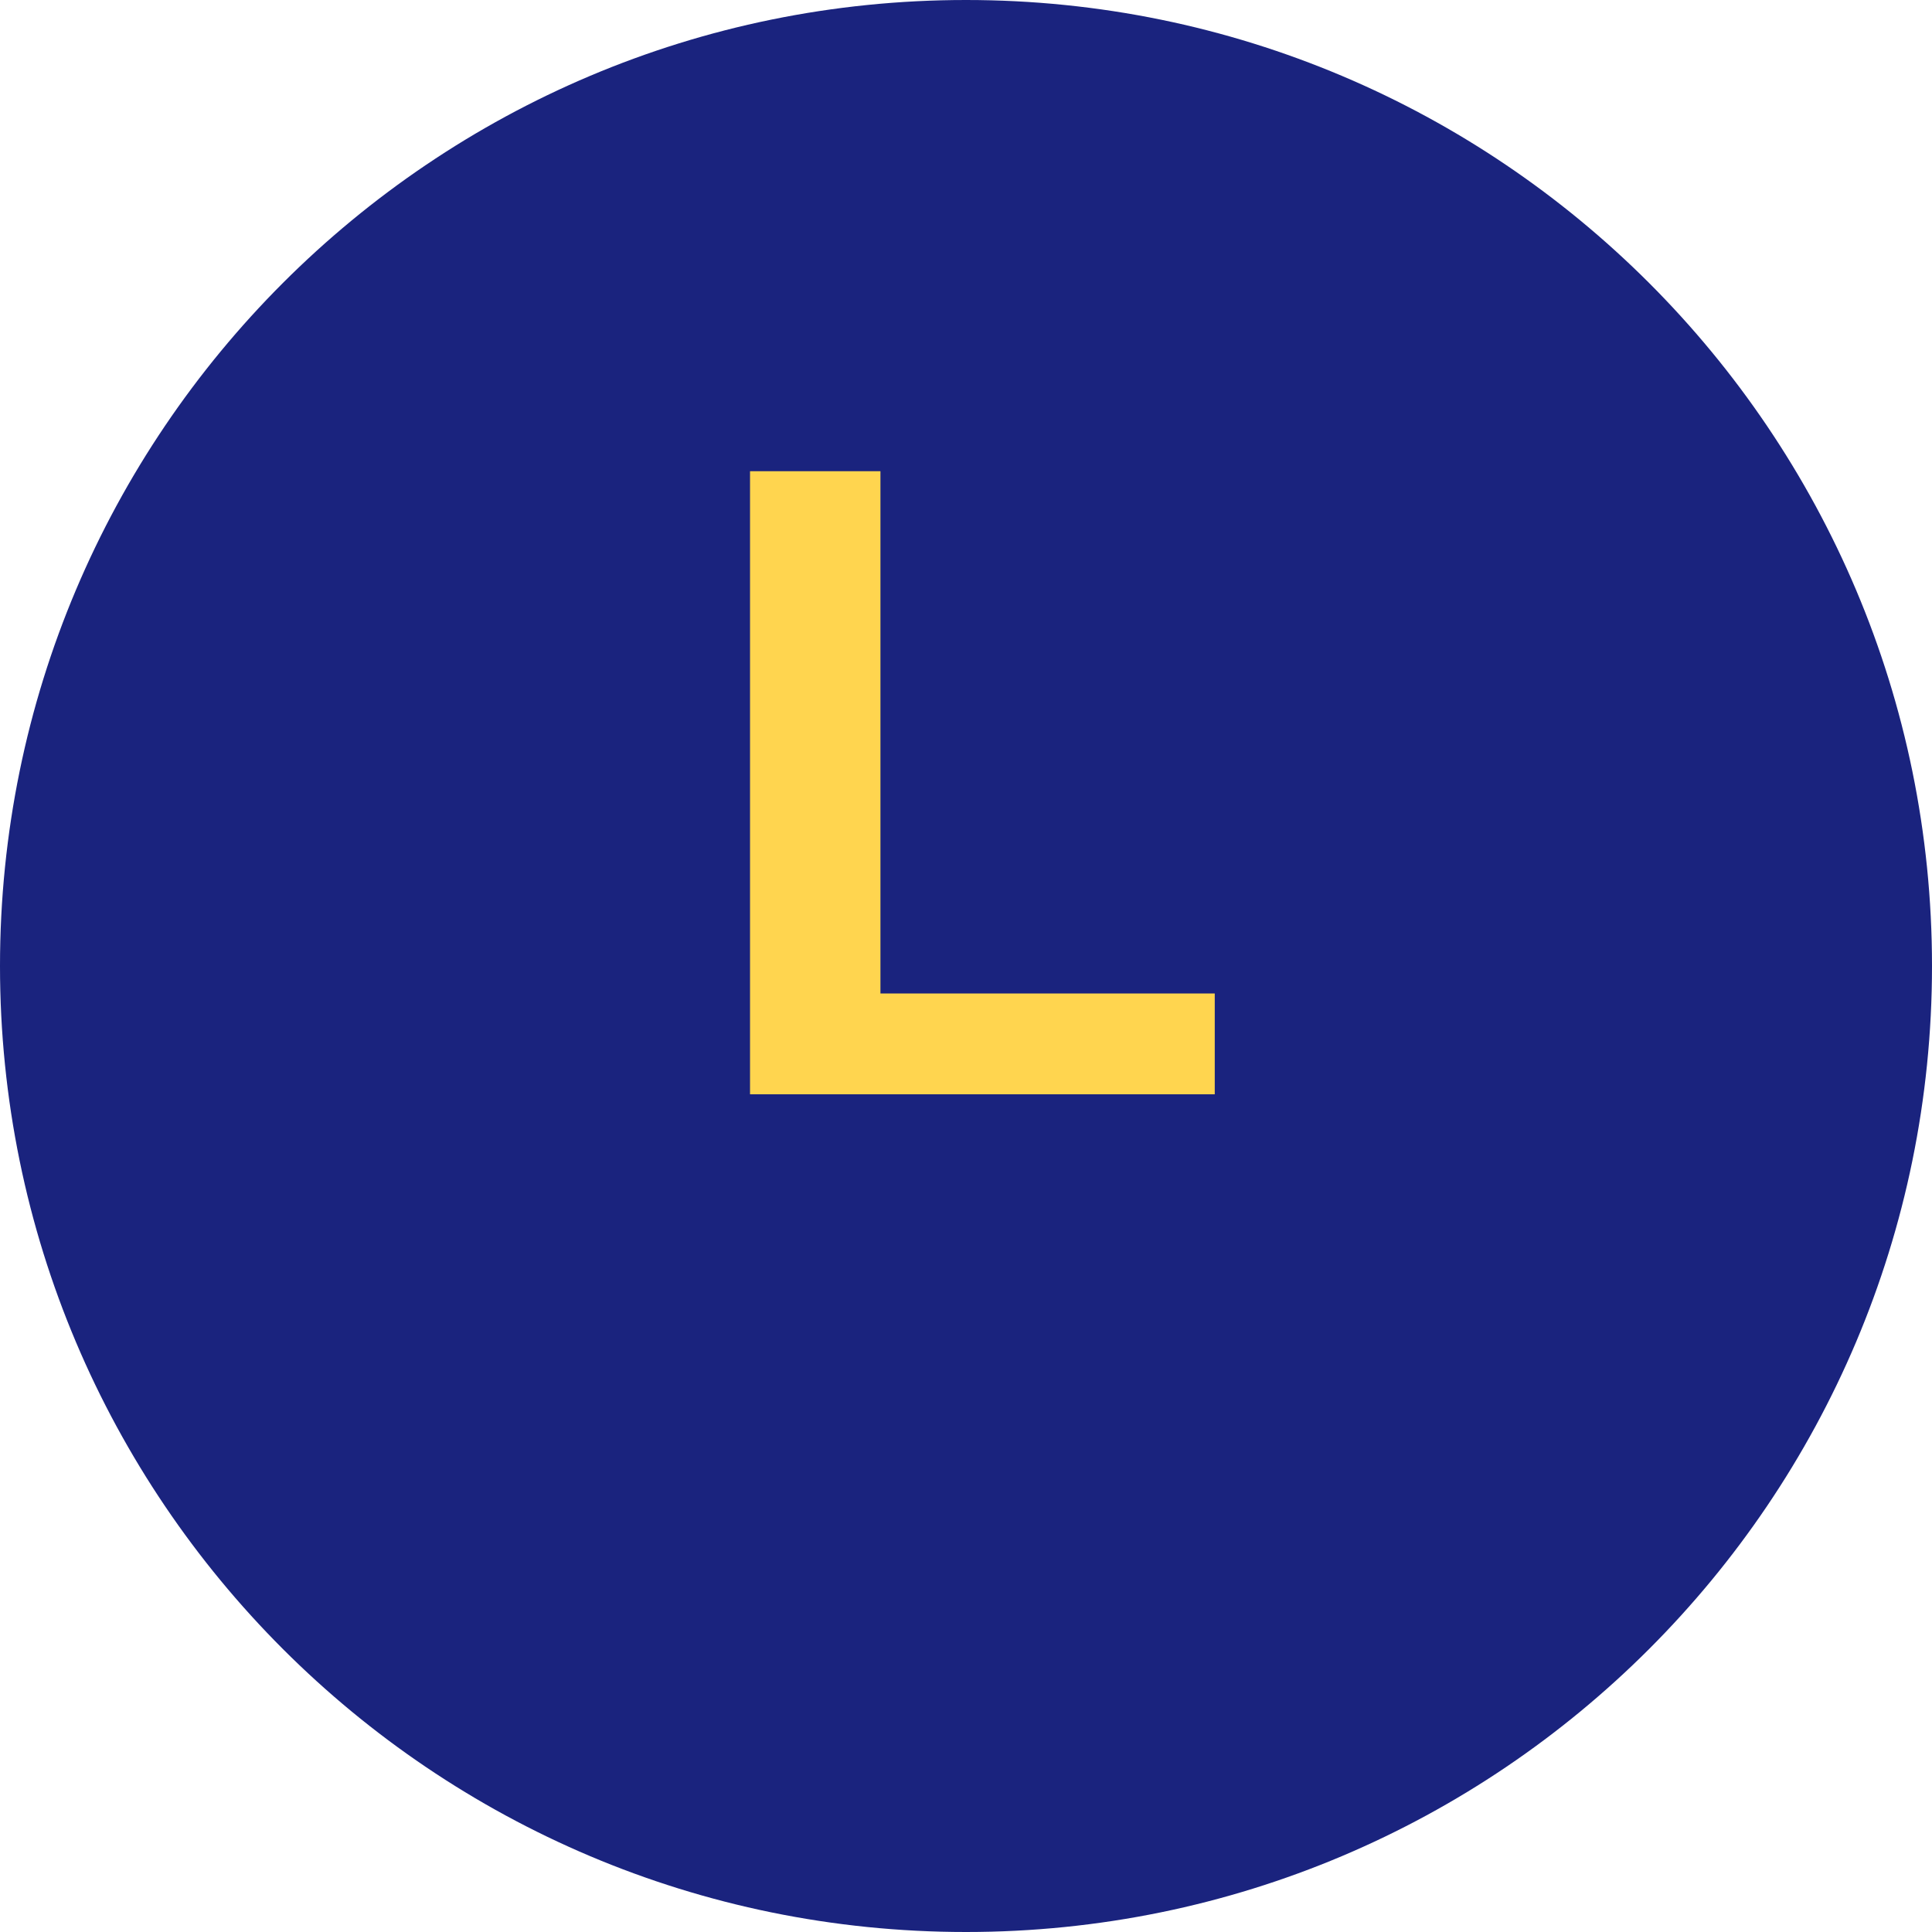
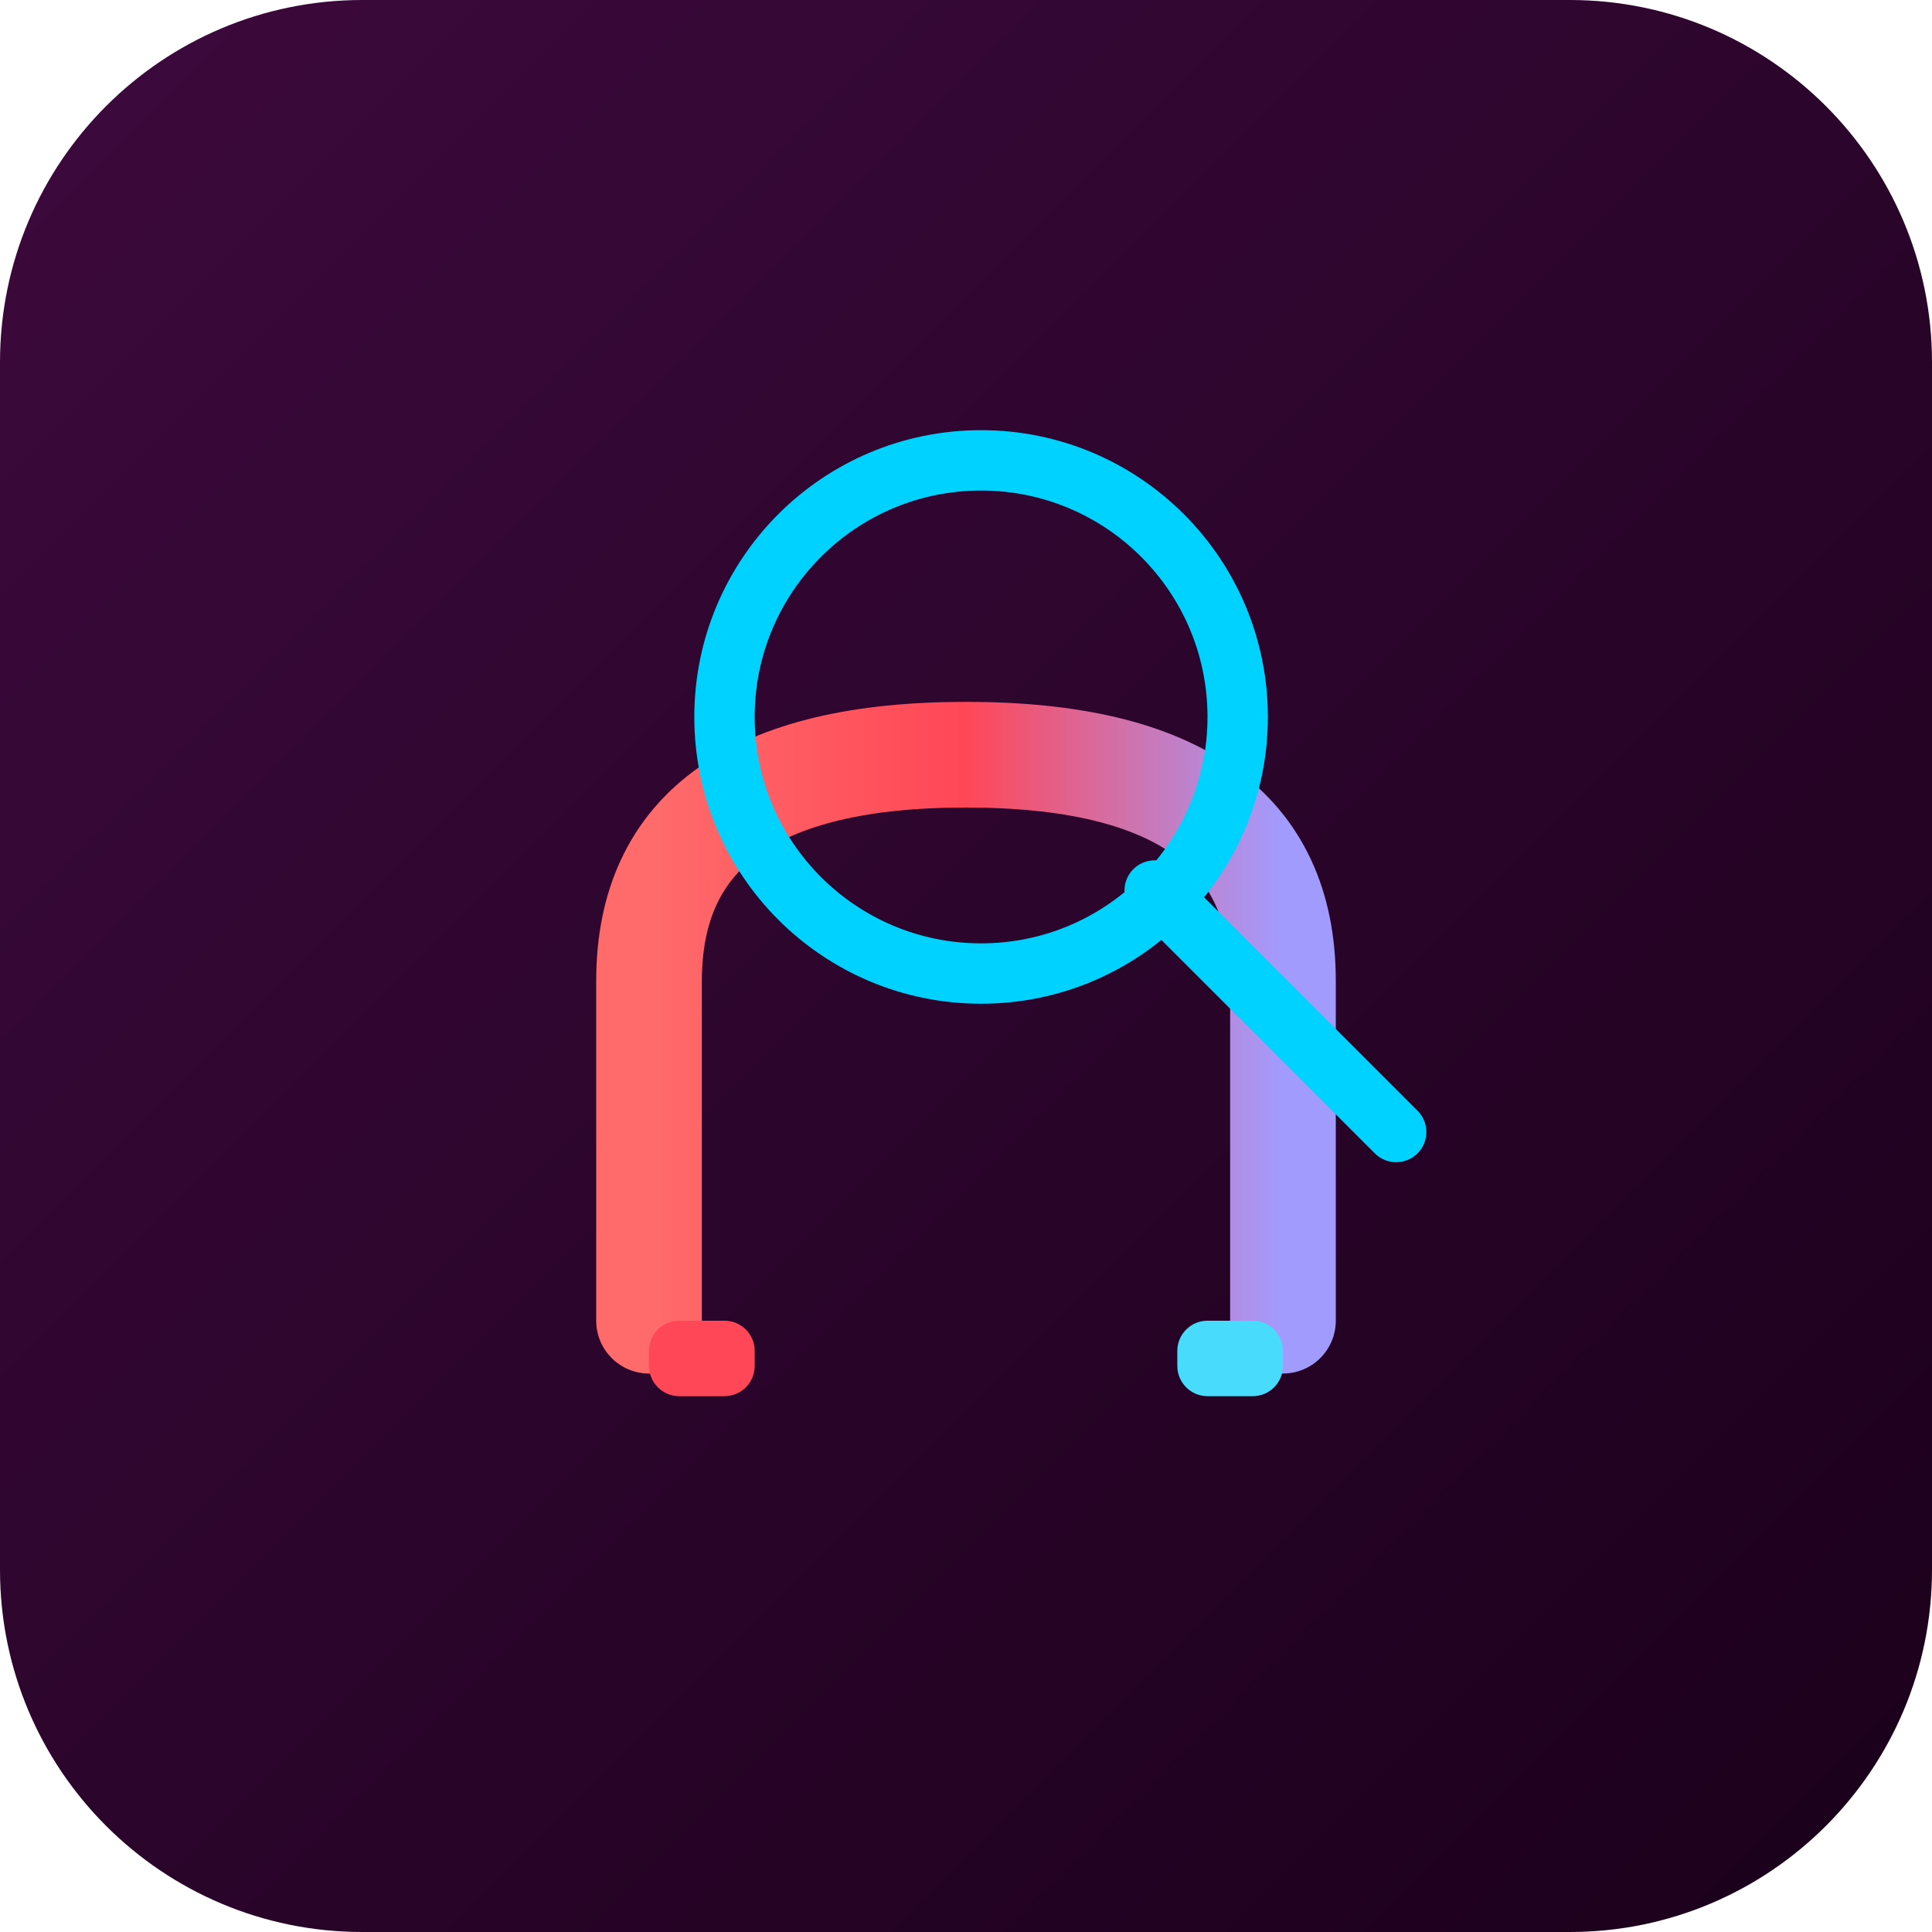
- <svg xmlns="http://www.w3.org/2000/svg" width="256" height="256" viewBox="0 0 256 256">
-   <circle cx="128" cy="128" r="128" fill="#1A237E" />
-   <text x="128" y="145" text-anchor="middle" font-family="Arial,Helvetica,sans-serif" font-weight="bold" font-size="120" fill="#FFD54F">L</text>
+ <svg xmlns="http://www.w3.org/2000/svg" viewBox="0 0 256 256" width="256" height="256">
+   <defs>
+     <linearGradient id="bg" x1="0%" y1="0%" x2="100%" y2="100%">
+       <stop offset="0%" stop-color="#3d0a3d" />
+       <stop offset="100%" stop-color="#1a001a" />
+     </linearGradient>
+     <linearGradient id="magnet" x1="0%" y1="0%" x2="100%" y2="0%">
+       <stop offset="0%" stop-color="#ff6b6b" />
+       <stop offset="50%" stop-color="#ff4757" />
+       <stop offset="100%" stop-color="#a29bfe" />
+     </linearGradient>
+   </defs>
+   <rect width="256" height="256" rx="48" fill="url(#bg)" />
+   <path d="M 86 175 V 130 Q 86 100 128 100 Q 170 100 170 130 V 175" fill="none" stroke="url(#magnet)" stroke-width="14" stroke-linecap="round" />
+   <rect x="86" y="175" width="14" height="10" rx="4" fill="#ff4757" />
+   <rect x="156" y="175" width="14" height="10" rx="4" fill="#48dbfb" />
+   <circle cx="130" cy="95" r="34" fill="none" stroke="#00d2ff" stroke-width="8" />
+   <line x1="153" y1="118" x2="185" y2="150" stroke="#00d2ff" stroke-width="8" stroke-linecap="round" />
</svg>
